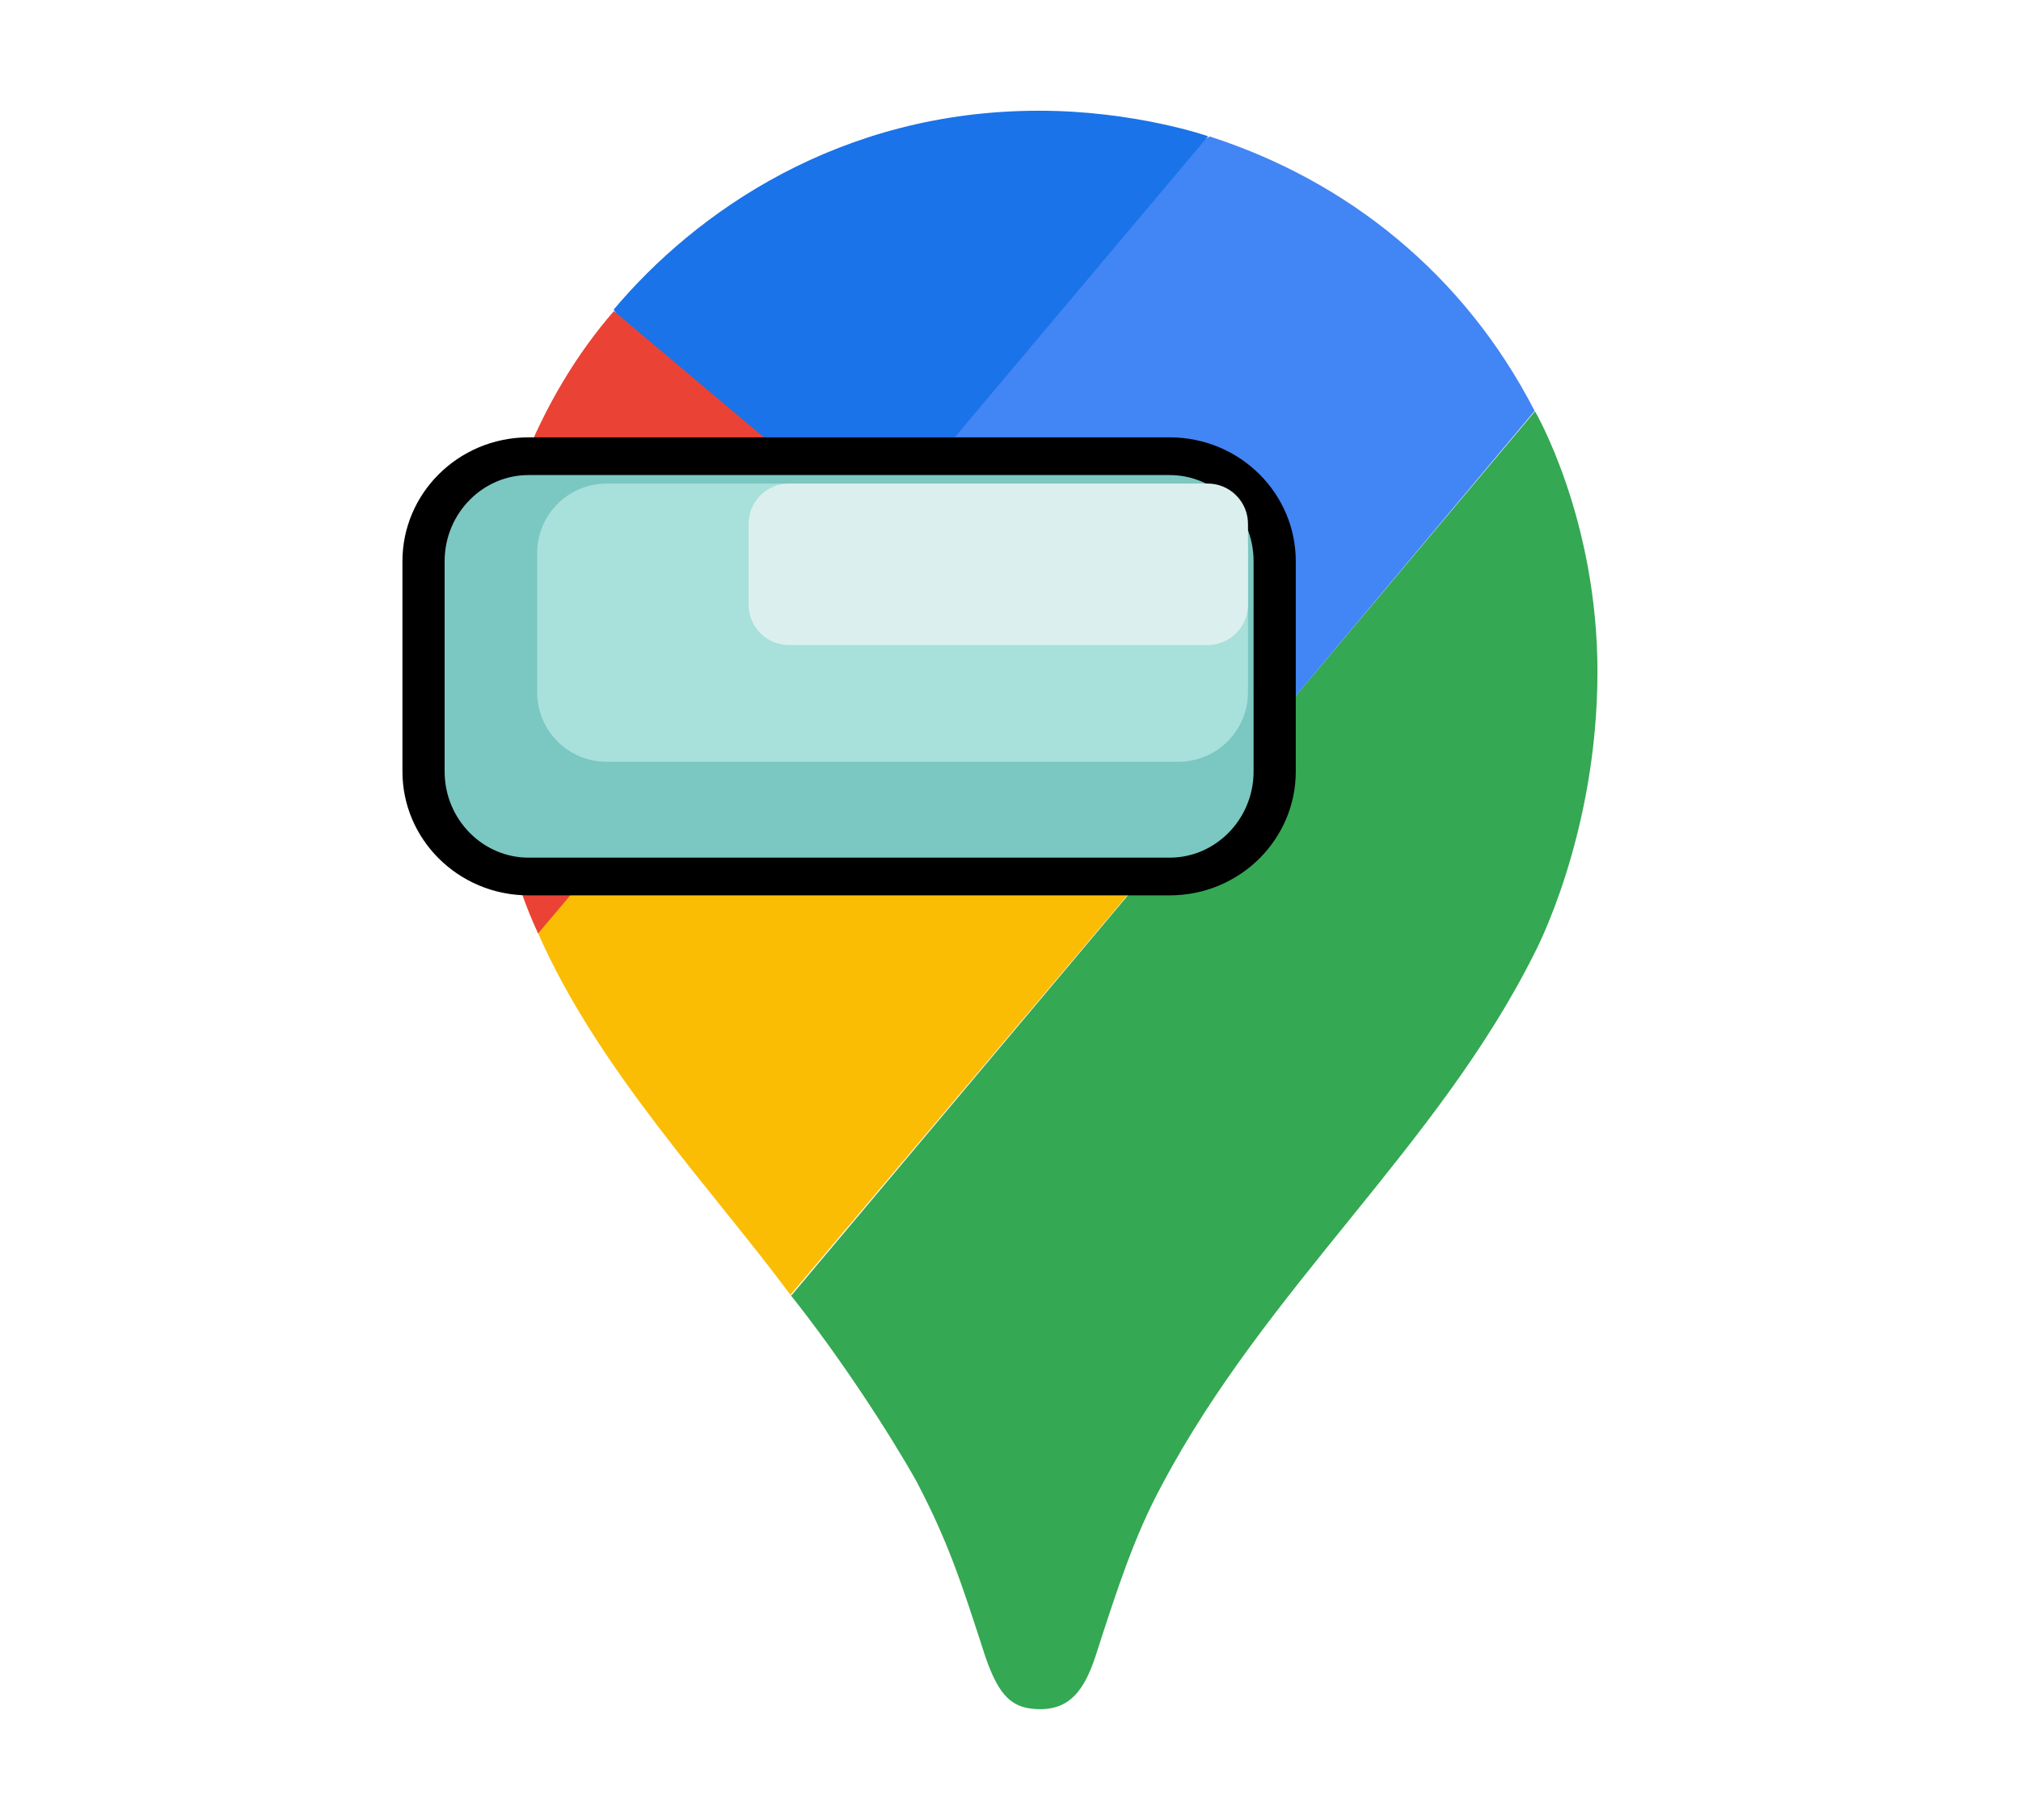
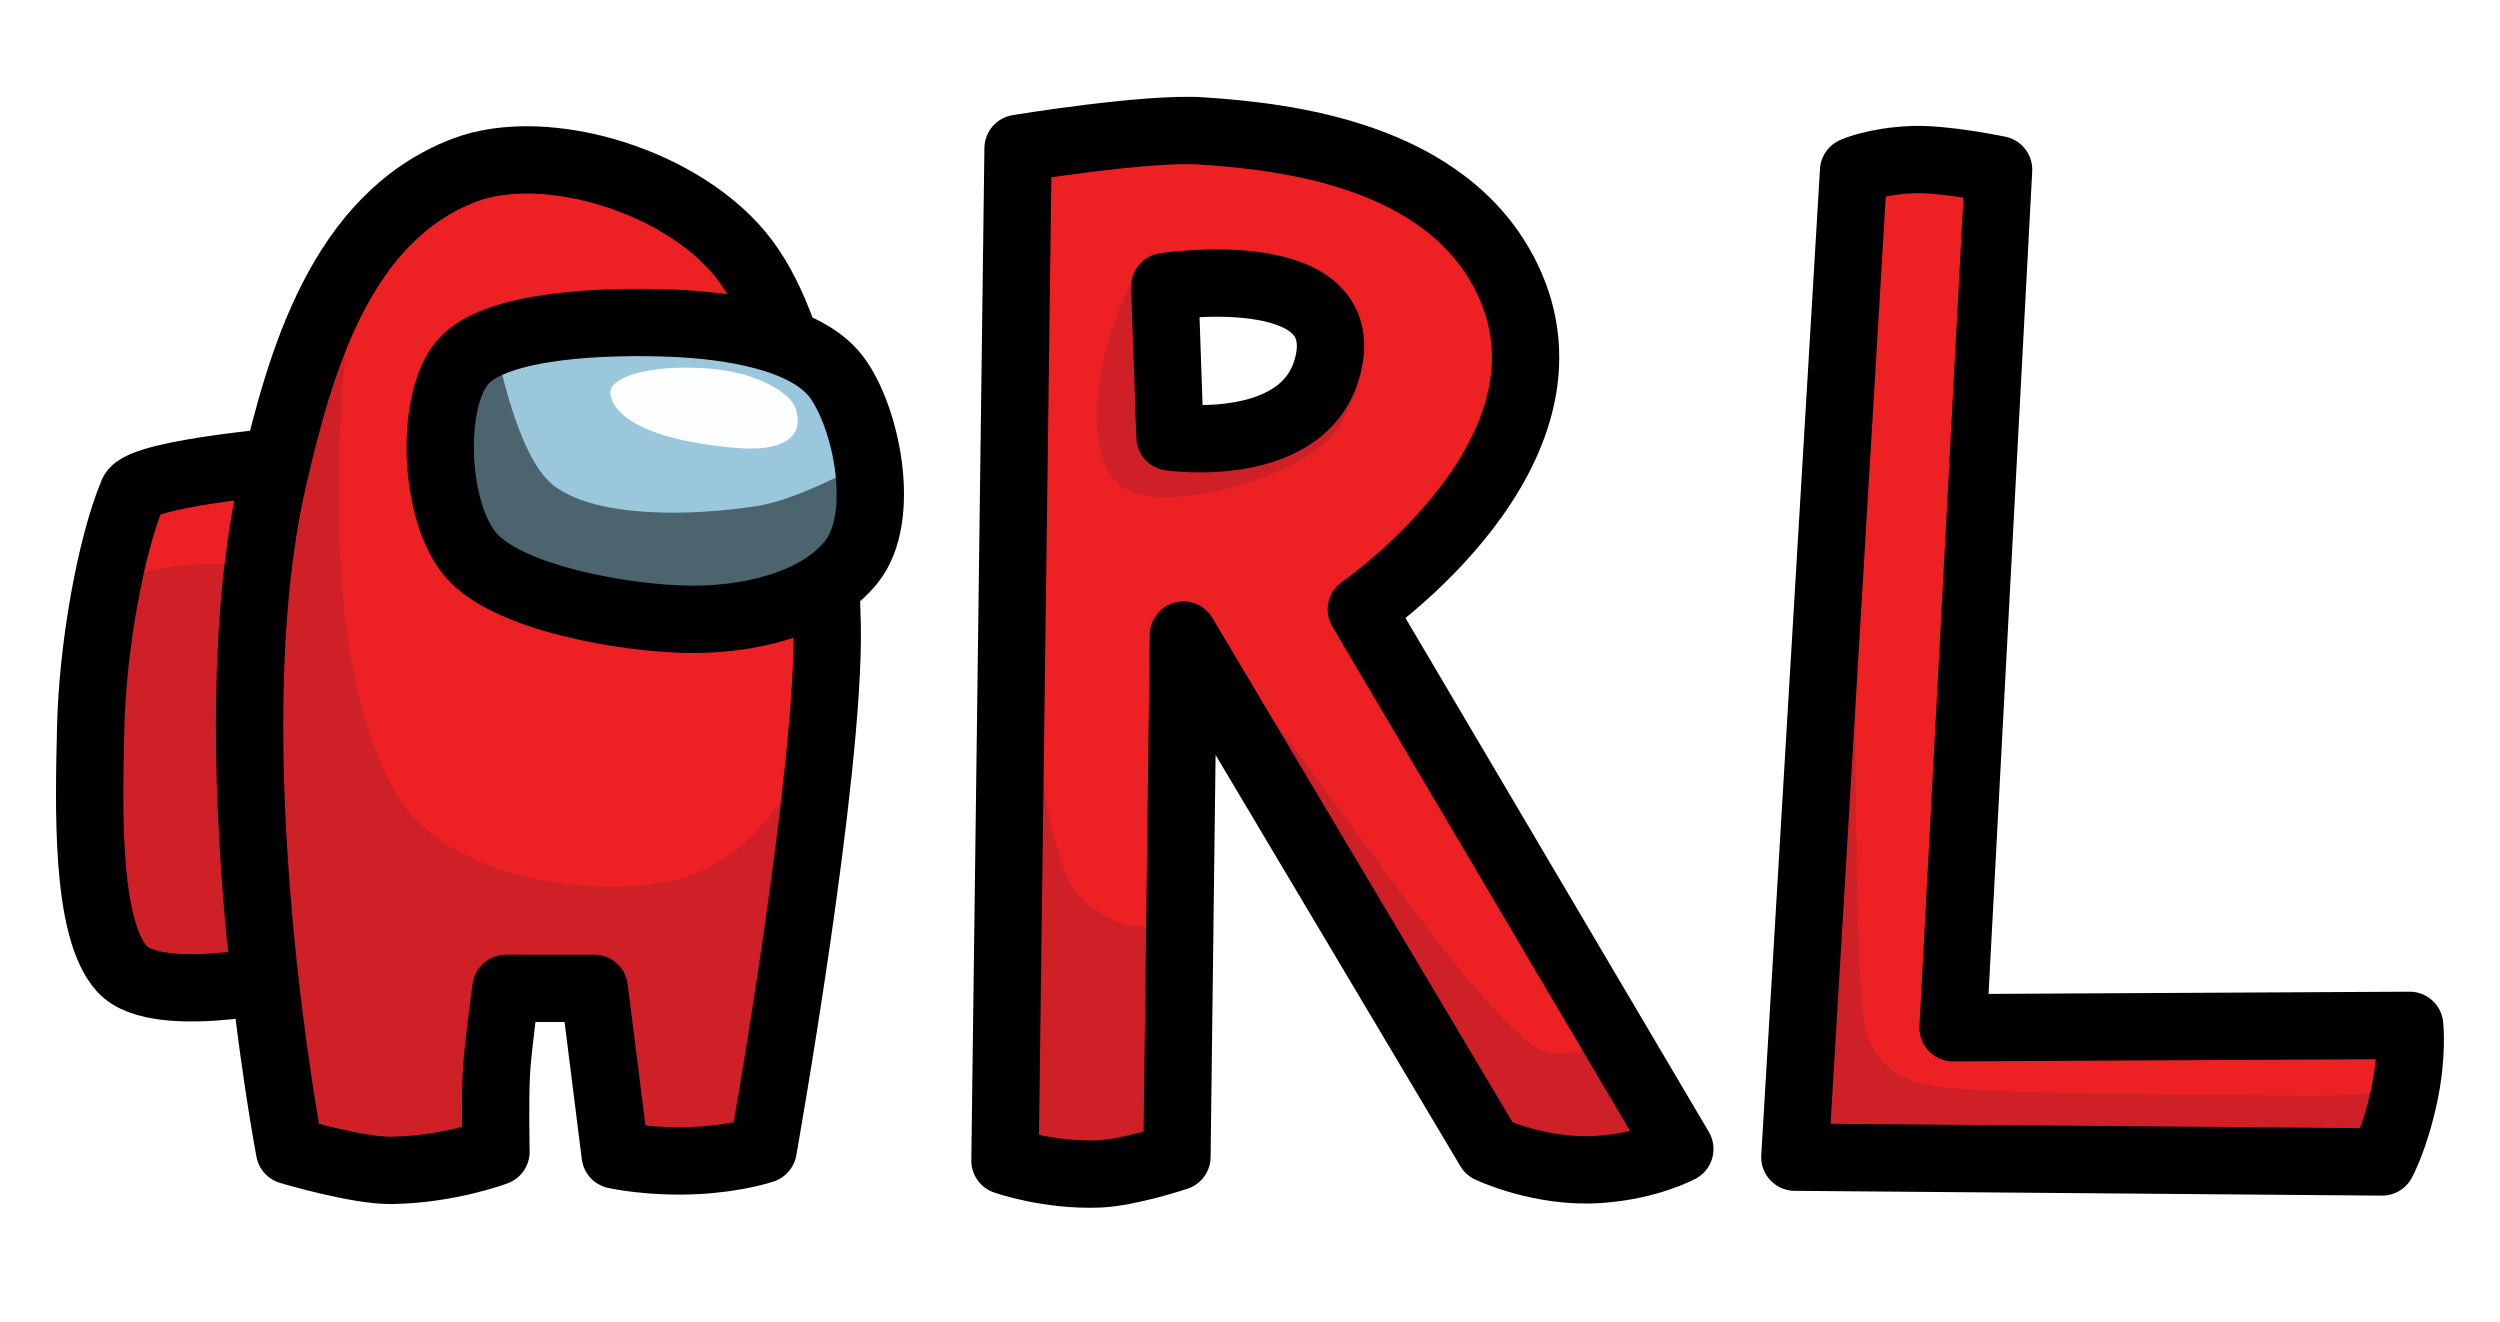
- <svg xmlns="http://www.w3.org/2000/svg" width="100%" height="100%" viewBox="0 0 2017 1816" version="1.1" xml:space="preserve" style="fill-rule:evenodd;clip-rule:evenodd;stroke-linecap:round;stroke-linejoin:round;stroke-miterlimit:1.5;">
-   <g transform="matrix(1,0,0,1,-126.298,110.585)">
-     <g transform="matrix(1.29846,0,0,1.29846,-163.853,0.0298462)">
-       <path d="M831,909.9C868.9,957.3 907.5,1016.9 927.7,1052.9C952.3,1099.7 962.5,1131.3 980.8,1187.9C991.5,1218.9 1001.7,1228.3 1023.1,1228.3C1046.5,1228.3 1057.2,1212.5 1065.4,1187.9C1082.5,1134.8 1095.7,1094.4 1116.6,1055.9C1197.2,903.9 1328.6,795.9 1402.6,647.9C1402.6,647.9 1451.3,557.5 1451.3,430.9C1451.3,312.9 1403.3,230.9 1403.3,230.9L831.3,910.9L831,909.9Z" style="fill:rgb(52,168,83);fill-rule:nonzero;" />
+ <svg xmlns="http://www.w3.org/2000/svg" width="100%" height="100%" viewBox="0 0 2146 1134" version="1.1" xml:space="preserve" style="fill-rule:evenodd;clip-rule:evenodd;stroke-linecap:round;stroke-linejoin:round;stroke-miterlimit:1.5;">
+   <g>
+     <g>
+       <path d="M113.997,423.143c7.758,-18.474 152.565,-29.376 152.565,-29.376l-0.947,440.64c-0,0 -129.803,32.224 -161.094,-2.843c-31.291,-35.066 -28.231,-139.485 -26.652,-207.555c1.578,-68.011 16.916,-155.122 36.128,-200.866Z" style="fill:#ed2124;" />
+       <clipPath id="_clip1">
+         <path d="M113.997,423.143c7.758,-18.474 152.565,-29.376 152.565,-29.376l-0.947,440.64c-0,0 -129.803,32.224 -161.094,-2.843c-31.291,-35.066 -28.231,-139.485 -26.652,-207.555c1.578,-68.011 16.916,-155.122 36.128,-200.866Z" />
+       </clipPath>
+       <g clip-path="url(#_clip1)">
+         <path d="M13.55,533.066c-0,0 85.917,-37.746 126.98,-45.485c39.112,-7.372 119.399,-0.948 119.399,-0.948l-26.533,470.964l-235.008,-23.691l15.162,-400.84Z" style="fill:#ce2026;" />
+       </g>
+       <path d="M113.997,423.143c7.758,-18.474 152.565,-29.376 152.565,-29.376l-0.947,440.64c-0,0 -129.803,32.224 -161.094,-2.843c-31.291,-35.066 -28.231,-139.485 -26.652,-207.555c1.578,-68.011 16.916,-155.122 36.128,-200.866Z" style="fill:none;stroke:#000;stroke-width:57.79px;" />
+       <path d="M655.084,986.745c-0,0 57.488,-322.978 54.961,-450.116c-2.122,-106.805 -20.076,-245.359 -70.123,-312.712c-50.697,-68.228 -171.239,-104.75 -241.641,-77.704c-105.659,40.589 -140.673,164.004 -163.937,265.331c-52.435,228.375 14.214,576.149 14.214,576.149c-0,0 58.181,17.439 87.712,16.968c49.433,-0.79 89.491,-16.02 89.491,-16.02c0,-0 -0.972,-46.057 0.425,-69.022c1.421,-23.375 8.104,-71.225 8.104,-71.225l75.809,-0l18.005,143.089c-0,0 30.277,6.729 69.754,4.691c35.422,-1.829 57.226,-9.429 57.226,-9.429Z" style="fill:#ed2124;" />
+       <clipPath id="_clip2">
+         <path d="M655.084,986.745c-0,0 57.488,-322.978 54.961,-450.116c-2.122,-106.805 -20.076,-245.359 -70.123,-312.712c-50.697,-68.228 -171.239,-104.75 -241.641,-77.704c-105.659,40.589 -140.673,164.004 -163.937,265.331c-52.435,228.375 14.214,576.149 14.214,576.149c-0,0 58.181,17.439 87.712,16.968c49.433,-0.79 89.491,-16.02 89.491,-16.02c0,-0 -0.972,-46.057 0.425,-69.022c1.421,-23.375 8.104,-71.225 8.104,-71.225l75.809,-0l18.005,143.089c-0,0 30.277,6.729 69.754,4.691c35.422,-1.829 57.226,-9.429 57.226,-9.429Z" />
+       </clipPath>
+       <g clip-path="url(#_clip2)">
+         <path d="M713.836,575.709c-0,-0 -23.375,153.987 -136.456,180.046c-67.824,15.63 -193.729,-1.454 -235.956,-72.018c-96.025,-160.463 -26.533,-521.188 -26.533,-521.188l-117.504,143.09l-4.738,728.714l613.105,28.429l-91.918,-487.073Z" style="fill:#ce2026;" />
+       </g>
+       <path d="M655.084,986.745c-0,0 57.488,-322.978 54.961,-450.116c-2.122,-106.805 -20.076,-245.359 -70.123,-312.712c-50.697,-68.228 -171.239,-104.75 -241.641,-77.704c-105.659,40.589 -140.673,164.004 -163.937,265.331c-52.435,228.375 14.214,576.149 14.214,576.149c-0,0 58.181,17.439 87.712,16.968c49.433,-0.79 89.491,-16.02 89.491,-16.02c0,-0 -0.972,-46.057 0.425,-69.022c1.421,-23.375 8.104,-71.225 8.104,-71.225l75.809,-0l18.005,143.089c-0,0 30.277,6.729 69.754,4.691c35.422,-1.829 57.226,-9.429 57.226,-9.429Z" style="fill:none;stroke:#000;stroke-width:57.79px;" />
+       <path d="M397.222,310.853c28.625,-33.235 125.58,-35.58 179.03,-33.477c49.622,1.952 115.877,11.968 141.672,46.092c25.796,34.124 43.613,120.123 13.1,158.653c-29.79,37.618 -90.991,50.301 -140.701,49.488c-54.421,-0.889 -153.64,-18.032 -185.824,-54.825c-32.183,-36.793 -35.903,-132.696 -7.277,-165.931Z" style="fill:#4b646d;" />
+       <clipPath id="_clip3">
+         <path d="M397.222,310.853c28.625,-33.235 125.58,-35.58 179.03,-33.477c49.622,1.952 115.877,11.968 141.672,46.092c25.796,34.124 43.613,120.123 13.1,158.653c-29.79,37.618 -90.991,50.301 -140.701,49.488c-54.421,-0.889 -153.64,-18.032 -185.824,-54.825c-32.183,-36.793 -35.903,-132.696 -7.277,-165.931Z" />
+       </clipPath>
+       <g clip-path="url(#_clip3)">
+         <path d="M419.548,264.519c-0,-0 17.992,124.529 56.401,152.831c38.41,28.302 121.194,25.269 174.058,16.981c52.002,-8.153 143.128,-66.712 143.128,-66.712l-57.615,-173.451l-315.972,70.351Z" style="fill:#9ac7dc;" />
+         <path d="M523.861,337.295c-0.901,-11.824 27.998,-24.381 80.661,-21.226c48.152,2.884 74.371,22.75 78.235,33.962c9.299,26.988 -13.931,37.476 -49.125,34.569c-96.588,-7.977 -108.963,-36.691 -109.771,-47.305Z" style="fill:#fdfefe;" />
+       </g>
+       <path d="M397.222,310.853c28.625,-33.235 125.58,-35.58 179.03,-33.477c49.622,1.952 115.877,11.968 141.672,46.092c25.796,34.124 43.613,120.123 13.1,158.653c-29.79,37.618 -90.991,50.301 -140.701,49.488c-54.421,-0.889 -153.64,-18.032 -185.824,-54.825c-32.183,-36.793 -35.903,-132.696 -7.277,-165.931Z" style="fill:none;stroke:#000;stroke-width:57.79px;" />
    </g>
-     <g transform="matrix(1.29846,0,0,1.29846,-163.853,0.0298462)">
-       <path d="M637,631.9C683.1,736.9 771,828.9 831,909.9L1149,532.9C1149,532.9 1104.1,591.7 1023,591.7C932.6,591.7 859,519.7 859,428.7C859,366.1 896.3,322.7 896.3,322.7C662.3,357.5 675.3,414.2 636.3,631.7L637,631.9Z" style="fill:rgb(251,188,4);fill-rule:nonzero;" />
+     <path d="M1591.12,146.675l-50.408,846.643l504.077,4.115c-0,0 10.955,-19.866 18.878,-56.715c7.633,-35.501 4.782,-60.56 4.782,-60.56l-391.945,2.058l39.092,-736.569c-0,-0 -46.158,-9.57 -73.06,-8.638c-32.919,1.14 -51.416,9.666 -51.416,9.666Z" style="fill:#ed2124;" />
+     <clipPath id="_clip4">
+       <path d="M1591.12,146.675l-50.408,846.643l504.077,4.115c-0,0 10.955,-19.866 18.878,-56.715c7.633,-35.501 4.782,-60.56 4.782,-60.56l-391.945,2.058l39.092,-736.569c-0,-0 -46.158,-9.57 -73.06,-8.638c-32.919,1.14 -51.416,9.666 -51.416,9.666Z" />
+     </clipPath>
+     <g clip-path="url(#_clip4)">
+       <path d="M1594.21,367.852c-0,-0 -5.692,411.045 5.144,505.105c3.213,27.895 20.86,53.241 59.871,59.255c48.953,7.546 213.488,6.925 316.027,8.358c79.185,1.106 156.982,-13.09 156.982,-13.09l-92.585,130.648l-554.484,-22.632l17.488,-594.604" style="fill:#ce2026;" />
    </g>
-     <g transform="matrix(1.29846,0,0,1.29846,-163.853,0.0298462)">
-       <path d="M1153,19.6C1259,53.7 1349,125.6 1403,230.6L1149,533.6C1149,533.6 1186.3,490 1186.3,427.6C1186.3,334.7 1107.9,264.6 1023.3,264.6C943,264.6 897.3,322.7 897.3,322.7C916.8,278.3 1118.3,34.7 1153.3,19.7L1153,19.6Z" style="fill:rgb(66,133,244);fill-rule:nonzero;" />
-     </g>
-     <g transform="matrix(1.29846,0,0,1.29846,-163.853,0.0298462)">
-       <path d="M695,152.9C758.2,77.7 869,-0.1 1022,-0.1C1095.9,-0.1 1152,19.5 1152,19.5L897,322.5C879.8,313.17 712,182.5 695,152.5L695,152.9Z" style="fill:rgb(26,115,232);fill-rule:nonzero;" />
-     </g>
-     <g transform="matrix(1.29846,0,0,1.29846,-163.853,0.0298462)">
-       <path d="M637,631.9C637,631.9 595.3,549.1 595.3,429.9C595.3,316.9 639.5,217.9 695.3,153.9L897.3,323.9L637.3,631.9L637,631.9Z" style="fill:rgb(234,67,53);fill-rule:nonzero;" />
-     </g>
-     <g transform="matrix(1.5248,0,0,1.36317,-299.8,29.8843)">
-       <path d="M1113.76,307.818L1113.76,461.653C1113.76,504.105 1082.94,538.571 1044.99,538.571L625.421,538.571C587.469,538.571 556.656,504.105 556.656,461.653L556.656,307.818C556.656,265.366 587.469,230.9 625.421,230.9L1044.99,230.9C1082.94,230.9 1113.76,265.366 1113.76,307.818Z" style="fill:rgb(123,199,193);stroke:black;stroke-width:27.61px;" />
-     </g>
-     <g transform="matrix(1.20531,0,0,1.18227,-104.581,58.1521)">
-       <path d="M1224.92,324.109L1224.92,441.529C1224.92,473.932 1199.11,500.239 1167.33,500.239L693.888,500.239C662.104,500.239 636.3,473.932 636.3,441.529L636.3,324.109C636.3,291.706 662.104,265.399 693.888,265.399L1167.33,265.399C1199.11,265.399 1224.92,291.706 1224.92,324.109Z" style="fill:rgb(168,224,219);" />
-     </g>
-     <g transform="matrix(1.29846,0,0,1.29846,-163.853,0.0298462)">
-       <path d="M1182.69,317.432L1182.69,379.47C1182.69,396.59 1168.79,410.489 1151.67,410.489L829.855,410.489C812.735,410.489 798.836,396.59 798.836,379.47L798.836,317.432C798.836,300.312 812.735,286.413 829.855,286.413L1151.67,286.413C1168.79,286.413 1182.69,300.312 1182.69,317.432Z" style="fill:rgb(219,240,238);" />
-     </g>
+     <path d="M1591.12,146.675l-50.408,846.643l504.077,4.115c-0,0 10.955,-19.866 18.878,-56.715c7.633,-35.501 4.782,-60.56 4.782,-60.56l-391.945,2.058l39.092,-736.569c-0,-0 -46.158,-9.57 -73.06,-8.638c-32.919,1.14 -51.416,9.666 -51.416,9.666Z" style="fill:none;stroke:#000;stroke-width:57.79px;" />
  </g>
+   <path d="M862.671,996.282l11.236,-868.941c0,-0 110.236,-18.093 157.308,-14.982c72.412,4.786 210.281,20.091 262.181,126.096c73.015,149.133 -124.848,284.653 -124.848,284.653l273.417,463.186c-0,-0 -26.757,14.583 -69.128,17.536c-50.364,3.511 -94.423,-17.536 -94.423,-17.536l-262.58,-441.162l-5.543,447.854c-0,-0 -41.234,13.657 -66.592,14.698c-43.787,1.797 -81.028,-11.402 -81.028,-11.402Zm137.176,-750.322l4.475,129.122c-0,0 120.08,17.297 136.471,-65.5c17.308,-87.427 -140.946,-63.622 -140.946,-63.622Z" style="fill:#ed2124;" />
+   <clipPath id="_clip5">
+     <path d="M862.671,996.282l11.236,-868.941c0,-0 110.236,-18.093 157.308,-14.982c72.412,4.786 210.281,20.091 262.181,126.096c73.015,149.133 -124.848,284.653 -124.848,284.653l273.417,463.186c-0,-0 -26.757,14.583 -69.128,17.536c-50.364,3.511 -94.423,-17.536 -94.423,-17.536l-262.58,-441.162l-5.543,447.854c-0,-0 -41.234,13.657 -66.592,14.698c-43.787,1.797 -81.028,-11.402 -81.028,-11.402Zm137.176,-750.322l4.475,129.122c-0,0 120.08,17.297 136.471,-65.5c17.308,-87.427 -140.946,-63.622 -140.946,-63.622Z" />
+   </clipPath>
+   <g clip-path="url(#_clip5)">
+     <path d="M810.415,214.139c22.485,-62.207 66.242,449.713 105.257,538.147c17.364,39.358 92.54,75.875 128.833,-7.543c14.221,-32.686 -48.378,-206.52 -3.121,-181.03c45.257,25.49 202.618,281.948 274.665,333.968c43.005,31.05 127.709,-59.042 157.62,-21.848c29.912,37.194 98.988,217.216 21.849,245.014c-115.484,41.616 -600.57,155.799 -714.754,4.681c-114.184,-151.117 7.167,-849.182 29.651,-911.389Z" style="fill:#ce2026;" />
+     <path d="M973.039,238.107c-44.119,89.958 -38.331,165.094 -6.341,182.044c40.828,21.632 158.068,-13.02 182.999,-54.048c16.632,-27.372 28.081,-68.673 4.338,-85.875c-29.443,-21.333 -163.51,-77.774 -180.996,-42.121Z" style="fill:#ce2026;" />
+   </g>
+   <path d="M862.671,996.282l11.236,-868.941c0,-0 110.236,-18.093 157.308,-14.982c72.412,4.786 210.281,20.091 262.181,126.096c73.015,149.133 -124.848,284.653 -124.848,284.653l273.417,463.186c-0,-0 -26.757,14.583 -69.128,17.536c-50.364,3.511 -94.423,-17.536 -94.423,-17.536l-262.58,-441.162l-5.543,447.854c-0,-0 -41.234,13.657 -66.592,14.698c-43.787,1.797 -81.028,-11.402 -81.028,-11.402Zm137.176,-750.322l4.475,129.122c-0,0 120.08,17.297 136.471,-65.5c17.308,-87.427 -140.946,-63.622 -140.946,-63.622Z" style="fill:none;stroke:#000;stroke-width:57.79px;" />
+   <rect x="0" y="0" width="2145.82" height="1133.87" style="fill:none;" />
</svg>
